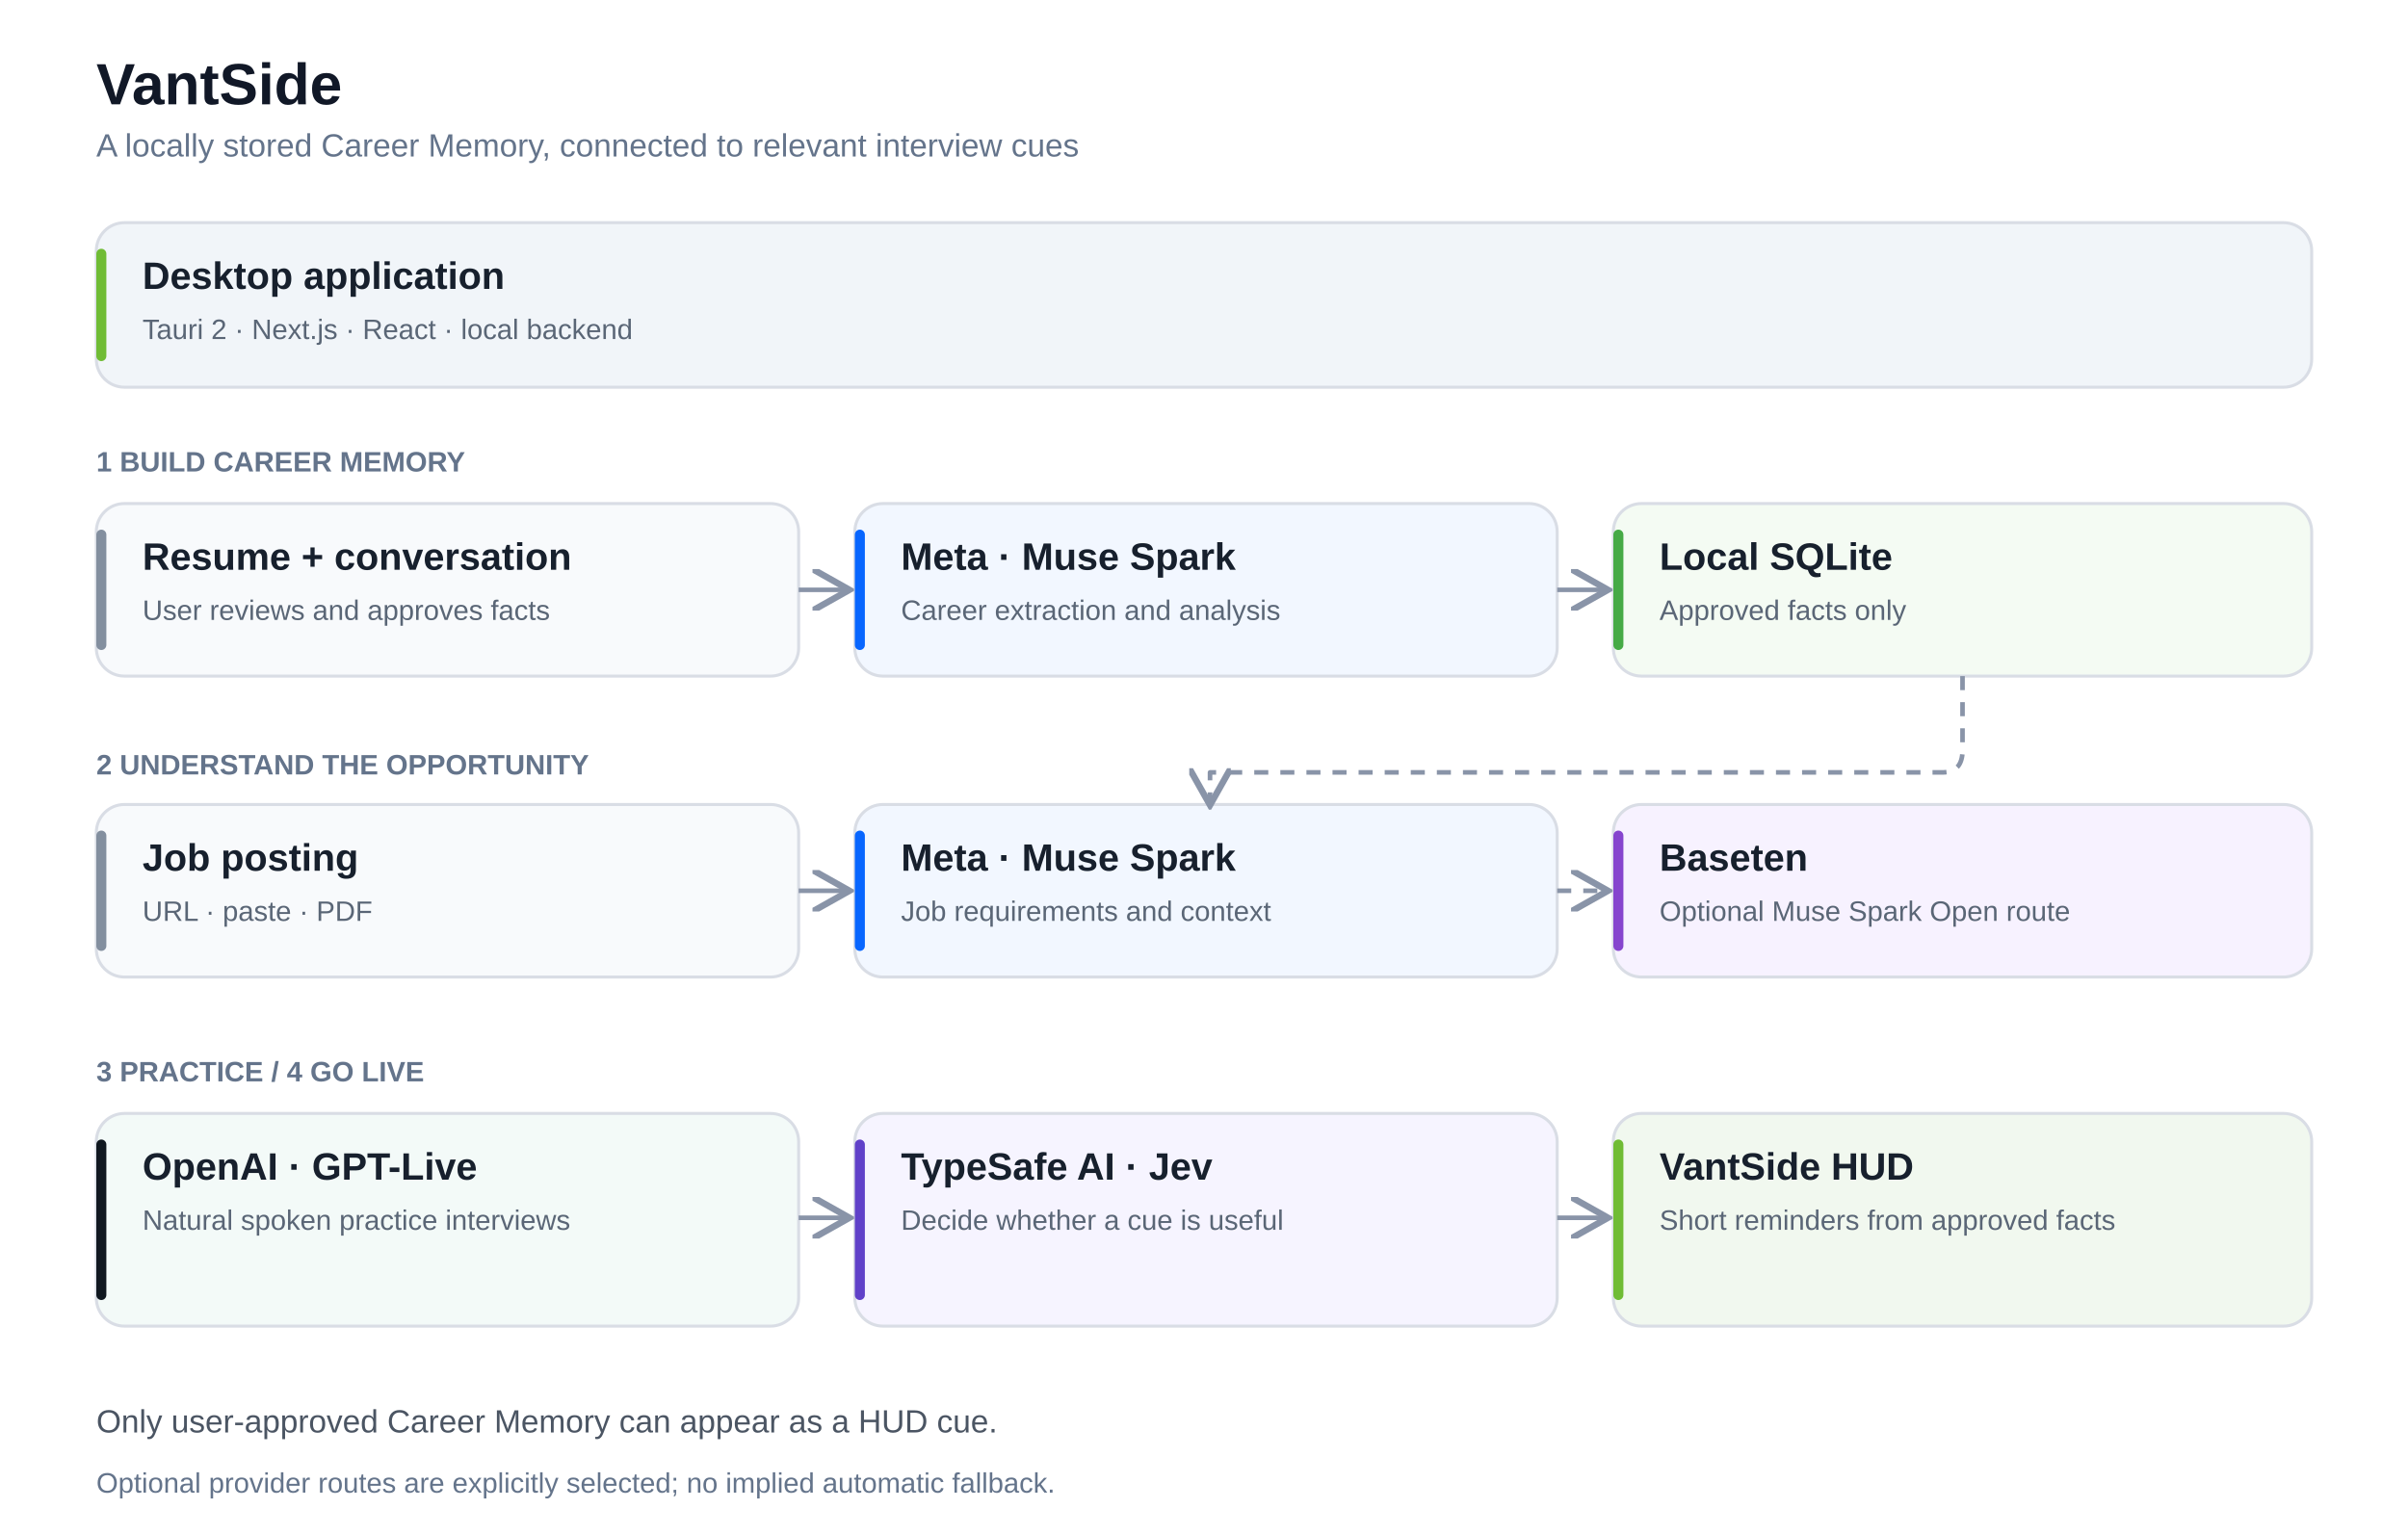
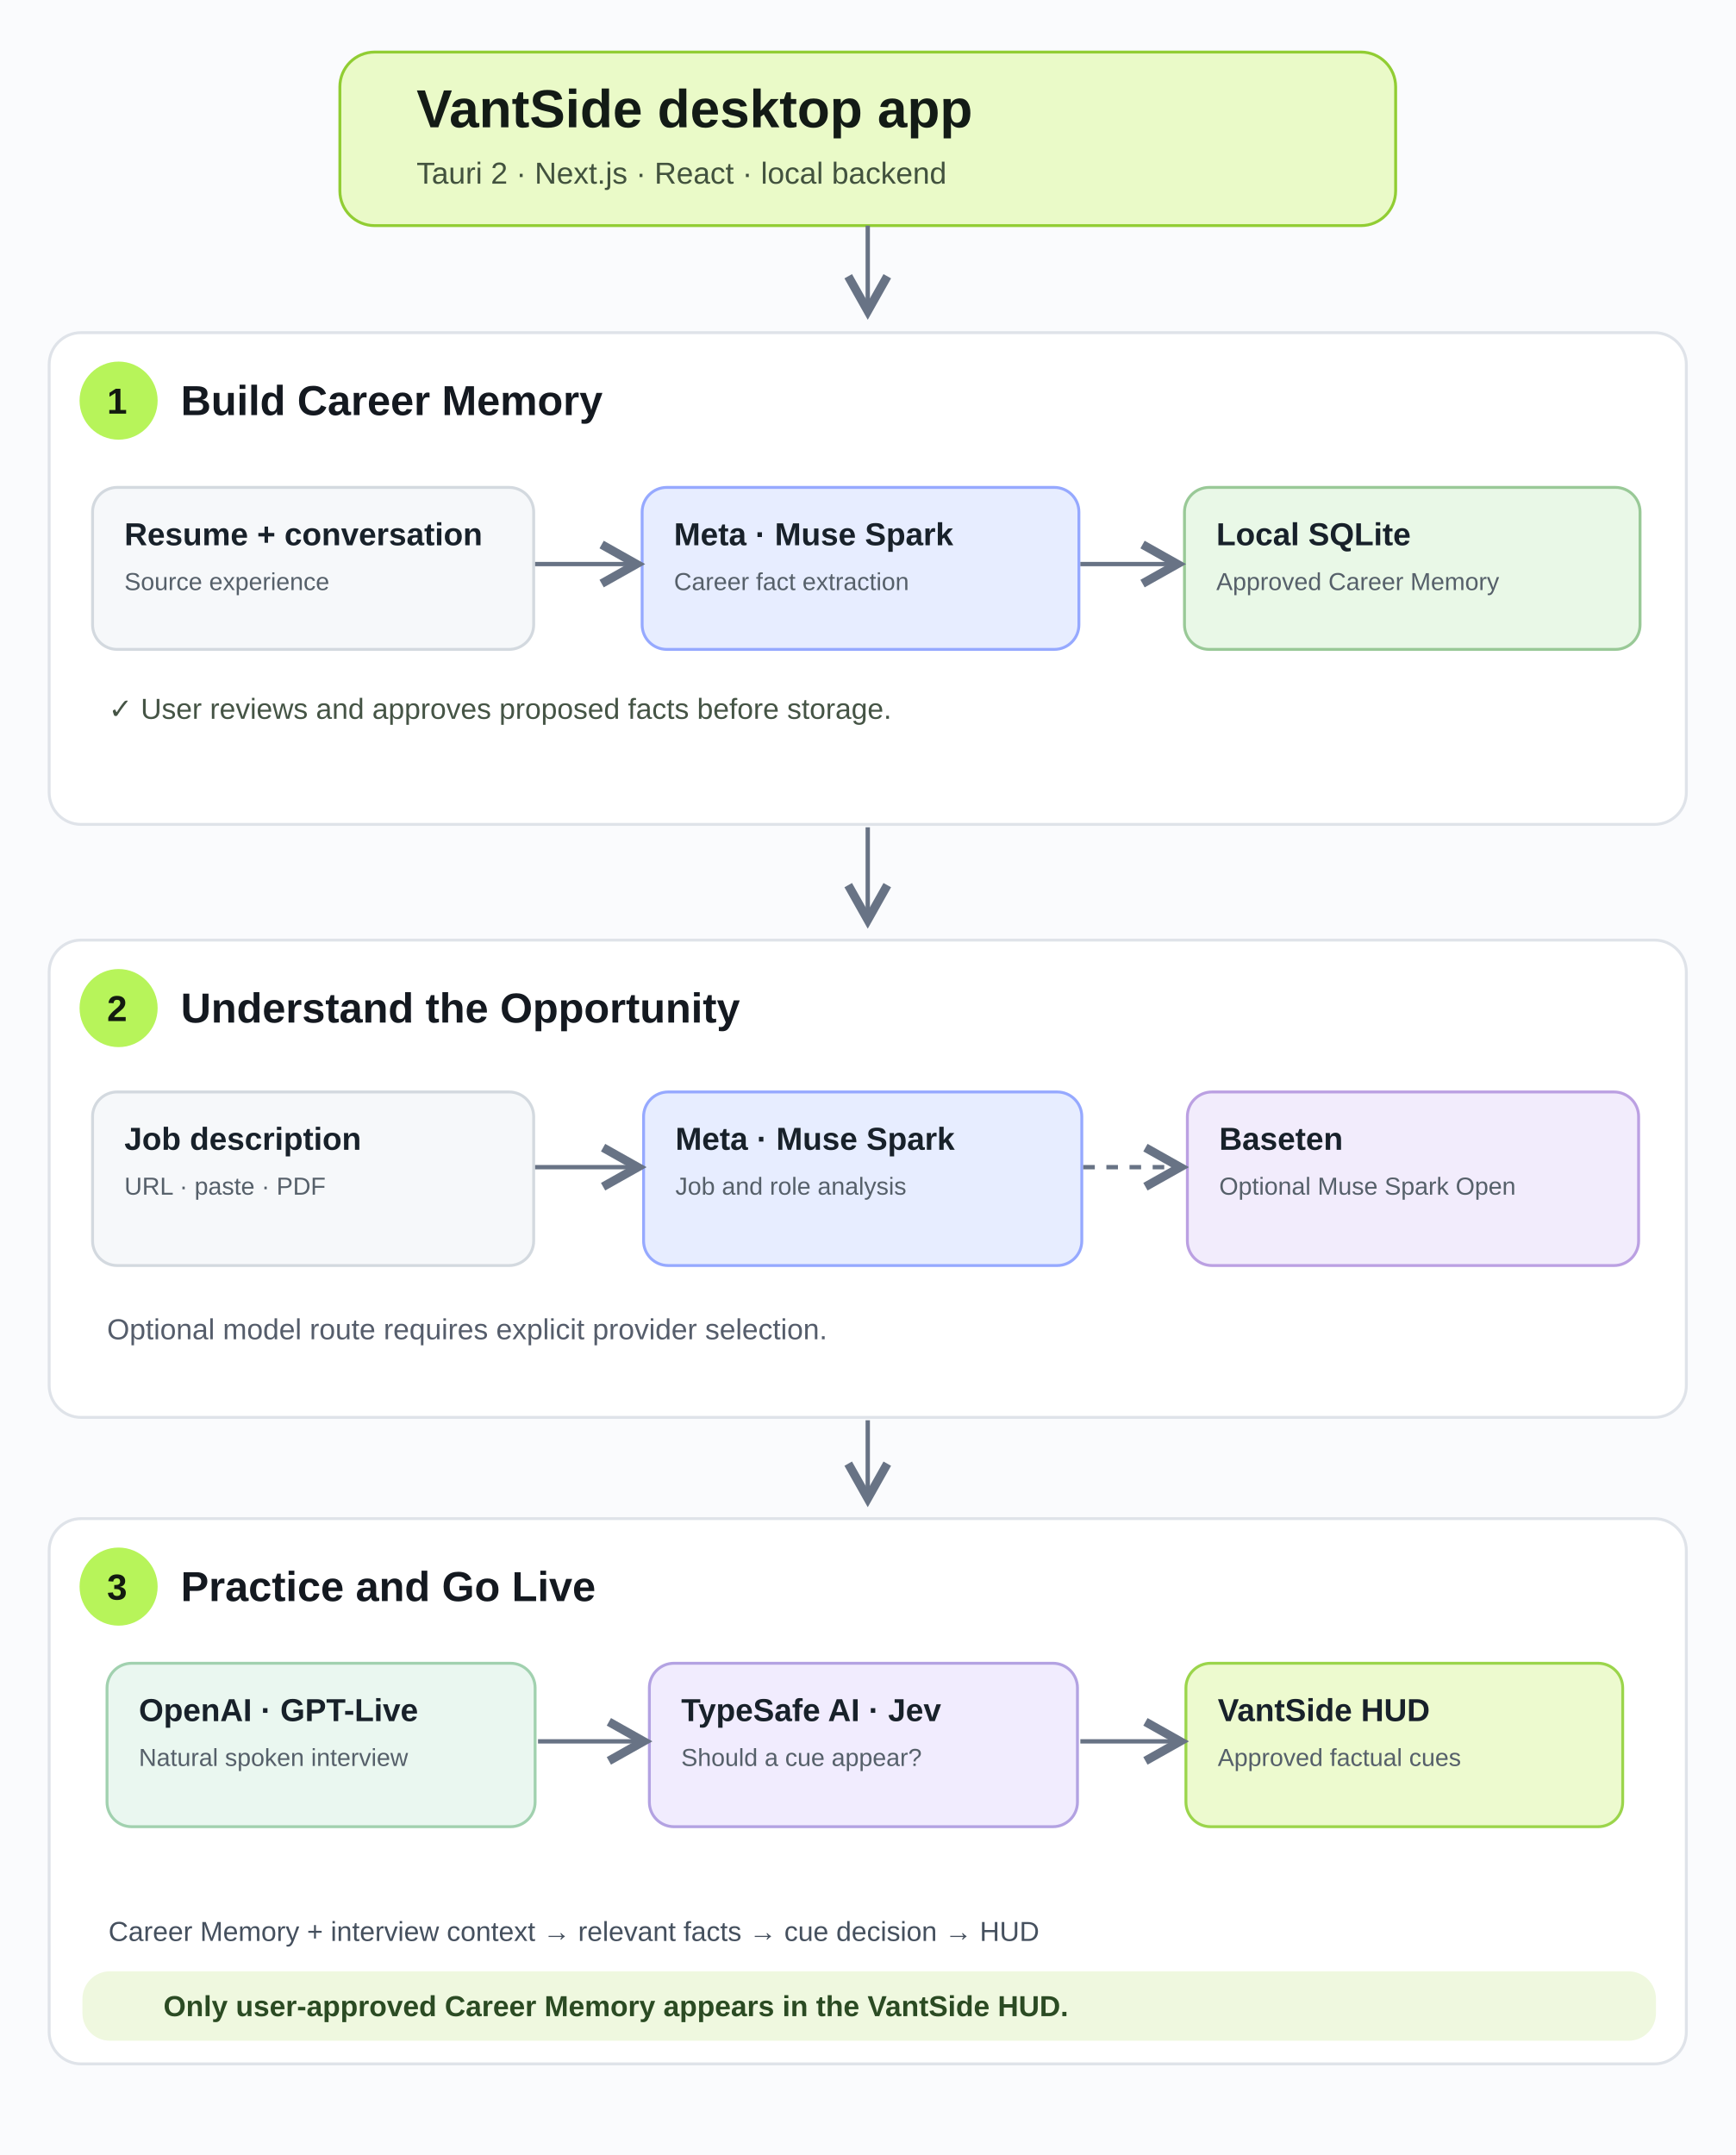
- <svg xmlns="http://www.w3.org/2000/svg" width="1200" height="765" viewBox="0 0 1200 765" role="img" aria-labelledby="title desc">
+ <svg xmlns="http://www.w3.org/2000/svg" width="1200" height="1490" viewBox="0 0 1200 1490" role="img" aria-labelledby="title desc">
  <defs>
-     <marker id="a" markerWidth="9" markerHeight="9" refX="7" refY="4.5" orient="auto">
-       <path d="M0 0 L8 4.5 L0 9" fill="none" stroke="#8994a8" stroke-width="1.4" />
+     <marker id="arrow" markerWidth="11" markerHeight="11" refX="8" refY="5.5" orient="auto">
+       <path d="M1 1L9 5.5L1 10" fill="none" stroke="#687385" stroke-width="2" />
    </marker>
  </defs>
-   <rect x="0" y="0" width="1200" height="765" rx="0" fill="#ffffff" stroke="#ffffff" stroke-width="1.5" />
-   <text x="48" y="52" font-family="Arial,Helvetica,sans-serif" font-size="29" font-weight="700" fill="#111827" text-anchor="start">VantSide</text>
-   <text x="48" y="78" font-family="Arial,Helvetica,sans-serif" font-size="16" font-weight="500" fill="#64748b" text-anchor="start">A locally stored Career Memory, connected to relevant interview cues</text>
-   <rect x="48" y="111" width="1104" height="82" rx="14" fill="#f1f5f9" stroke="#d9dde5" stroke-width="1.5" />
-   <rect x="48" y="124" width="5" height="56" rx="2.5" fill="#70bc35" />
-   <text x="71" y="144" font-family="Arial,Helvetica,sans-serif" font-size="19" font-weight="700" fill="#17202d" text-anchor="start">Desktop application</text>
-   <text x="71" y="169" font-family="Arial,Helvetica,sans-serif" font-size="14" font-weight="400" fill="#5a6676" text-anchor="start">Tauri 2 · Next.js · React · local backend</text>
-   <text x="48" y="235" font-family="Arial,Helvetica,sans-serif" font-size="14" font-weight="700" fill="#64748b" text-anchor="start">1  BUILD CAREER MEMORY</text>
-   <rect x="48" y="251" width="350" height="86" rx="14" fill="#f8fafc" stroke="#d9dde5" stroke-width="1.5" />
-   <rect x="48" y="264" width="5" height="60" rx="2.5" fill="#838f9f" />
-   <text x="71" y="284" font-family="Arial,Helvetica,sans-serif" font-size="19" font-weight="700" fill="#17202d" text-anchor="start">Resume + conversation</text>
-   <text x="71" y="309" font-family="Arial,Helvetica,sans-serif" font-size="14" font-weight="400" fill="#5a6676" text-anchor="start">User reviews and approves facts</text>
-   <rect x="426" y="251" width="350" height="86" rx="14" fill="#f2f7ff" stroke="#d9dde5" stroke-width="1.5" />
-   <rect x="426" y="264" width="5" height="60" rx="2.5" fill="#0866ff" />
-   <text x="449" y="284" font-family="Arial,Helvetica,sans-serif" font-size="19" font-weight="700" fill="#17202d" text-anchor="start">Meta · Muse Spark</text>
-   <text x="449" y="309" font-family="Arial,Helvetica,sans-serif" font-size="14" font-weight="400" fill="#5a6676" text-anchor="start">Career extraction and analysis</text>
-   <rect x="804" y="251" width="348" height="86" rx="14" fill="#f4fbf3" stroke="#d9dde5" stroke-width="1.5" />
-   <rect x="804" y="264" width="5" height="60" rx="2.5" fill="#46aa46" />
-   <text x="827" y="284" font-family="Arial,Helvetica,sans-serif" font-size="19" font-weight="700" fill="#17202d" text-anchor="start">Local SQLite</text>
-   <text x="827" y="309" font-family="Arial,Helvetica,sans-serif" font-size="14" font-weight="400" fill="#5a6676" text-anchor="start">Approved facts only</text>
-   <path d="M398 294 H421" fill="none" stroke="#8994a8" stroke-width="2.3" stroke-linejoin="round" marker-end="url(#a)" />
-   <path d="M776 294 H799" fill="none" stroke="#8994a8" stroke-width="2.3" stroke-linejoin="round" marker-end="url(#a)" />
-   <text x="48" y="386" font-family="Arial,Helvetica,sans-serif" font-size="14" font-weight="700" fill="#64748b" text-anchor="start">2  UNDERSTAND THE OPPORTUNITY</text>
-   <rect x="48" y="401" width="350" height="86" rx="14" fill="#f8fafc" stroke="#d9dde5" stroke-width="1.5" />
-   <rect x="48" y="414" width="5" height="60" rx="2.5" fill="#838f9f" />
-   <text x="71" y="434" font-family="Arial,Helvetica,sans-serif" font-size="19" font-weight="700" fill="#17202d" text-anchor="start">Job posting</text>
-   <text x="71" y="459" font-family="Arial,Helvetica,sans-serif" font-size="14" font-weight="400" fill="#5a6676" text-anchor="start">URL · paste · PDF</text>
-   <rect x="426" y="401" width="350" height="86" rx="14" fill="#f2f7ff" stroke="#d9dde5" stroke-width="1.5" />
-   <rect x="426" y="414" width="5" height="60" rx="2.5" fill="#0866ff" />
-   <text x="449" y="434" font-family="Arial,Helvetica,sans-serif" font-size="19" font-weight="700" fill="#17202d" text-anchor="start">Meta · Muse Spark</text>
-   <text x="449" y="459" font-family="Arial,Helvetica,sans-serif" font-size="14" font-weight="400" fill="#5a6676" text-anchor="start">Job requirements and context</text>
-   <rect x="804" y="401" width="348" height="86" rx="14" fill="#f7f2ff" stroke="#d9dde5" stroke-width="1.5" />
-   <rect x="804" y="414" width="5" height="60" rx="2.5" fill="#8645ce" />
-   <text x="827" y="434" font-family="Arial,Helvetica,sans-serif" font-size="19" font-weight="700" fill="#17202d" text-anchor="start">Baseten</text>
-   <text x="827" y="459" font-family="Arial,Helvetica,sans-serif" font-size="14" font-weight="400" fill="#5a6676" text-anchor="start">Optional Muse Spark Open route</text>
-   <path d="M398 444 H421" fill="none" stroke="#8994a8" stroke-width="2.3" stroke-linejoin="round" marker-end="url(#a)" />
-   <path d="M776 444 H799" fill="none" stroke="#8994a8" stroke-width="2.3" stroke-linejoin="round" marker-end="url(#a)" stroke-dasharray="7 6" />
-   <text x="48" y="539" font-family="Arial,Helvetica,sans-serif" font-size="14" font-weight="700" fill="#64748b" text-anchor="start">3  PRACTICE  /  4  GO LIVE</text>
-   <rect x="48" y="555" width="350" height="106" rx="14" fill="#f3faf8" stroke="#d9dde5" stroke-width="1.5" />
-   <rect x="48" y="568" width="5" height="80" rx="2.5" fill="#101820" />
-   <text x="71" y="588" font-family="Arial,Helvetica,sans-serif" font-size="19" font-weight="700" fill="#17202d" text-anchor="start">OpenAI · GPT-Live</text>
-   <text x="71" y="613" font-family="Arial,Helvetica,sans-serif" font-size="14" font-weight="400" fill="#5a6676" text-anchor="start">Natural spoken practice interviews</text>
-   <rect x="426" y="555" width="350" height="106" rx="14" fill="#f6f4ff" stroke="#d9dde5" stroke-width="1.5" />
-   <rect x="426" y="568" width="5" height="80" rx="2.5" fill="#6041c9" />
-   <text x="449" y="588" font-family="Arial,Helvetica,sans-serif" font-size="19" font-weight="700" fill="#17202d" text-anchor="start">TypeSafe AI · Jev</text>
-   <text x="449" y="613" font-family="Arial,Helvetica,sans-serif" font-size="14" font-weight="400" fill="#5a6676" text-anchor="start">Decide whether a cue is useful</text>
-   <rect x="804" y="555" width="348" height="106" rx="14" fill="#f1f8ef" stroke="#d9dde5" stroke-width="1.5" />
-   <rect x="804" y="568" width="5" height="80" rx="2.5" fill="#70bc35" />
-   <text x="827" y="588" font-family="Arial,Helvetica,sans-serif" font-size="19" font-weight="700" fill="#17202d" text-anchor="start">VantSide HUD</text>
-   <text x="827" y="613" font-family="Arial,Helvetica,sans-serif" font-size="14" font-weight="400" fill="#5a6676" text-anchor="start">Short reminders from approved facts</text>
-   <path d="M398 607 H421" fill="none" stroke="#8994a8" stroke-width="2.3" stroke-linejoin="round" marker-end="url(#a)" />
-   <path d="M776 607 H799" fill="none" stroke="#8994a8" stroke-width="2.3" stroke-linejoin="round" marker-end="url(#a)" />
-   <path d="M978 337 V374 Q978 385 968 385 H603 V399" fill="none" stroke="#8994a8" stroke-width="2.3" stroke-linejoin="round" marker-end="url(#a)" stroke-dasharray="7 6" />
-   <text x="48" y="714" font-family="Arial,Helvetica,sans-serif" font-size="16" font-weight="500" fill="#4b5563" text-anchor="start">Only user-approved Career Memory can appear as a HUD cue.</text>
-   <text x="48" y="744" font-family="Arial,Helvetica,sans-serif" font-size="14" font-weight="500" fill="#64748b" text-anchor="start">Optional provider routes are explicitly selected; no implied automatic fallback.</text>
+   <rect x="0" y="0" width="1200" height="1490" rx="0" fill="#fafbfd" stroke="#fafbfd" stroke-width="2" />
+   <rect x="235" y="36" width="730" height="120" rx="24" fill="#eafaC8" stroke="#91cd33" stroke-width="2" />
+   <text x="288" y="88" font-family="Arial,Helvetica,sans-serif" font-size="37" font-weight="700" fill="#131b16">VantSide desktop app</text>
+   <text x="288" y="127" font-family="Arial,Helvetica,sans-serif" font-size="21" font-weight="400" fill="#42523e">Tauri 2 · Next.js · React · local backend</text>
+   <path d="M600 156V212" fill="none" stroke="#687385" stroke-width="3" marker-end="url(#arrow)" />
+   <rect x="34" y="230" width="1132" height="340" rx="22" fill="#ffffff" stroke="#dfe3e9" stroke-width="2" />
+   <circle cx="82" cy="277" r="27" fill="#b7f45a" />
+   <text x="74" y="286" font-family="Arial,Helvetica,sans-serif" font-size="25" font-weight="700" fill="#131a10">1</text>
+   <text x="125" y="287" font-family="Arial,Helvetica,sans-serif" font-size="29" font-weight="700" fill="#141920">Build Career Memory</text>
+   <rect x="64" y="337" width="305" height="112" rx="17" fill="#f6f8fa" stroke="#d3d9df" stroke-width="2" />
+   <text x="86" y="377" font-family="Arial,Helvetica,sans-serif" font-size="22" font-weight="700" fill="#18212a">Resume + conversation</text>
+   <text x="86" y="408" font-family="Arial,Helvetica,sans-serif" font-size="17" font-weight="400" fill="#56606a">Source experience</text>
+   <rect x="444" y="337" width="302" height="112" rx="17" fill="#e7edff" stroke="#96a9ff" stroke-width="2" />
+   <text x="466" y="377" font-family="Arial,Helvetica,sans-serif" font-size="22" font-weight="700" fill="#18212a">Meta · Muse Spark</text>
+   <text x="466" y="408" font-family="Arial,Helvetica,sans-serif" font-size="17" font-weight="400" fill="#56606a">Career fact extraction</text>
+   <rect x="819" y="337" width="315" height="112" rx="17" fill="#e9f8e7" stroke="#99c997" stroke-width="2" />
+   <text x="841" y="377" font-family="Arial,Helvetica,sans-serif" font-size="22" font-weight="700" fill="#18212a">Local SQLite</text>
+   <text x="841" y="408" font-family="Arial,Helvetica,sans-serif" font-size="17" font-weight="400" fill="#56606a">Approved Career Memory</text>
+   <path d="M370 390H437" fill="none" stroke="#687385" stroke-width="3" marker-end="url(#arrow)" />
+   <path d="M747 390H811" fill="none" stroke="#687385" stroke-width="3" marker-end="url(#arrow)" />
+   <text x="75" y="497" font-family="Arial,Helvetica,sans-serif" font-size="20" font-weight="400" fill="#455445">✓  User reviews and approves proposed facts before storage.</text>
+   <path d="M600 572V633" fill="none" stroke="#687385" stroke-width="3" marker-end="url(#arrow)" />
+   <rect x="34" y="650" width="1132" height="330" rx="22" fill="#ffffff" stroke="#dfe3e9" stroke-width="2" />
+   <circle cx="82" cy="697" r="27" fill="#b7f45a" />
+   <text x="74" y="706" font-family="Arial,Helvetica,sans-serif" font-size="25" font-weight="700" fill="#131a10">2</text>
+   <text x="125" y="707" font-family="Arial,Helvetica,sans-serif" font-size="29" font-weight="700" fill="#141920">Understand the Opportunity</text>
+   <rect x="64" y="755" width="305" height="120" rx="17" fill="#f6f8fa" stroke="#d3d9df" stroke-width="2" />
+   <text x="86" y="795" font-family="Arial,Helvetica,sans-serif" font-size="22" font-weight="700" fill="#18212a">Job description</text>
+   <text x="86" y="826" font-family="Arial,Helvetica,sans-serif" font-size="17" font-weight="400" fill="#56606a">URL · paste · PDF</text>
+   <rect x="445" y="755" width="303" height="120" rx="17" fill="#e7edff" stroke="#96a9ff" stroke-width="2" />
+   <text x="467" y="795" font-family="Arial,Helvetica,sans-serif" font-size="22" font-weight="700" fill="#18212a">Meta · Muse Spark</text>
+   <text x="467" y="826" font-family="Arial,Helvetica,sans-serif" font-size="17" font-weight="400" fill="#56606a">Job and role analysis</text>
+   <rect x="821" y="755" width="312" height="120" rx="17" fill="#f2ecfc" stroke="#bba0e2" stroke-width="2" />
+   <text x="843" y="795" font-family="Arial,Helvetica,sans-serif" font-size="22" font-weight="700" fill="#18212a">Baseten</text>
+   <text x="843" y="826" font-family="Arial,Helvetica,sans-serif" font-size="17" font-weight="400" fill="#56606a">Optional Muse Spark Open</text>
+   <path d="M370 807H438" fill="none" stroke="#687385" stroke-width="3" marker-end="url(#arrow)" />
+   <path d="M749 807H813" fill="none" stroke="#687385" stroke-width="3" marker-end="url(#arrow)" stroke-dasharray="8 8" />
+   <text x="74" y="926" font-family="Arial,Helvetica,sans-serif" font-size="20" font-weight="400" fill="#555d6b">Optional model route requires explicit provider selection.</text>
+   <path d="M600 982V1033" fill="none" stroke="#687385" stroke-width="3" marker-end="url(#arrow)" />
+   <rect x="34" y="1050" width="1132" height="377" rx="22" fill="#ffffff" stroke="#dfe3e9" stroke-width="2" />
+   <circle cx="82" cy="1097" r="27" fill="#b7f45a" />
+   <text x="74" y="1106" font-family="Arial,Helvetica,sans-serif" font-size="25" font-weight="700" fill="#131a10">3</text>
+   <text x="125" y="1107" font-family="Arial,Helvetica,sans-serif" font-size="29" font-weight="700" fill="#141920">Practice and Go Live</text>
+   <rect x="74" y="1150" width="296" height="113" rx="17" fill="#eaf7f0" stroke="#a1d1af" stroke-width="2" />
+   <text x="96" y="1190" font-family="Arial,Helvetica,sans-serif" font-size="22" font-weight="700" fill="#18212a">OpenAI · GPT-Live</text>
+   <text x="96" y="1221" font-family="Arial,Helvetica,sans-serif" font-size="17" font-weight="400" fill="#56606a">Natural spoken interview</text>
+   <rect x="449" y="1150" width="296" height="113" rx="17" fill="#f1ecfe" stroke="#b3a2e2" stroke-width="2" />
+   <text x="471" y="1190" font-family="Arial,Helvetica,sans-serif" font-size="22" font-weight="700" fill="#18212a">TypeSafe AI · Jev</text>
+   <text x="471" y="1221" font-family="Arial,Helvetica,sans-serif" font-size="17" font-weight="400" fill="#56606a">Should a cue appear?</text>
+   <rect x="820" y="1150" width="302" height="113" rx="17" fill="#edfacf" stroke="#9bd54b" stroke-width="2" />
+   <text x="842" y="1190" font-family="Arial,Helvetica,sans-serif" font-size="22" font-weight="700" fill="#18212a">VantSide HUD</text>
+   <text x="842" y="1221" font-family="Arial,Helvetica,sans-serif" font-size="17" font-weight="400" fill="#56606a">Approved factual cues</text>
+   <path d="M372 1204H442" fill="none" stroke="#687385" stroke-width="3" marker-end="url(#arrow)" />
+   <path d="M747 1204H813" fill="none" stroke="#687385" stroke-width="3" marker-end="url(#arrow)" />
+   <text x="75" y="1342" font-family="Arial,Helvetica,sans-serif" font-size="19" font-weight="400" fill="#45505e">Career Memory + interview context → relevant facts → cue decision → HUD</text>
+   <rect x="58" y="1364" width="1086" height="46" rx="18" fill="#eff8df" stroke="#eff8df" stroke-width="2" />
+   <text x="113" y="1394" font-family="Arial,Helvetica,sans-serif" font-size="20" font-weight="700" fill="#2b4b23">Only user-approved Career Memory appears in the VantSide HUD.</text>
</svg>
